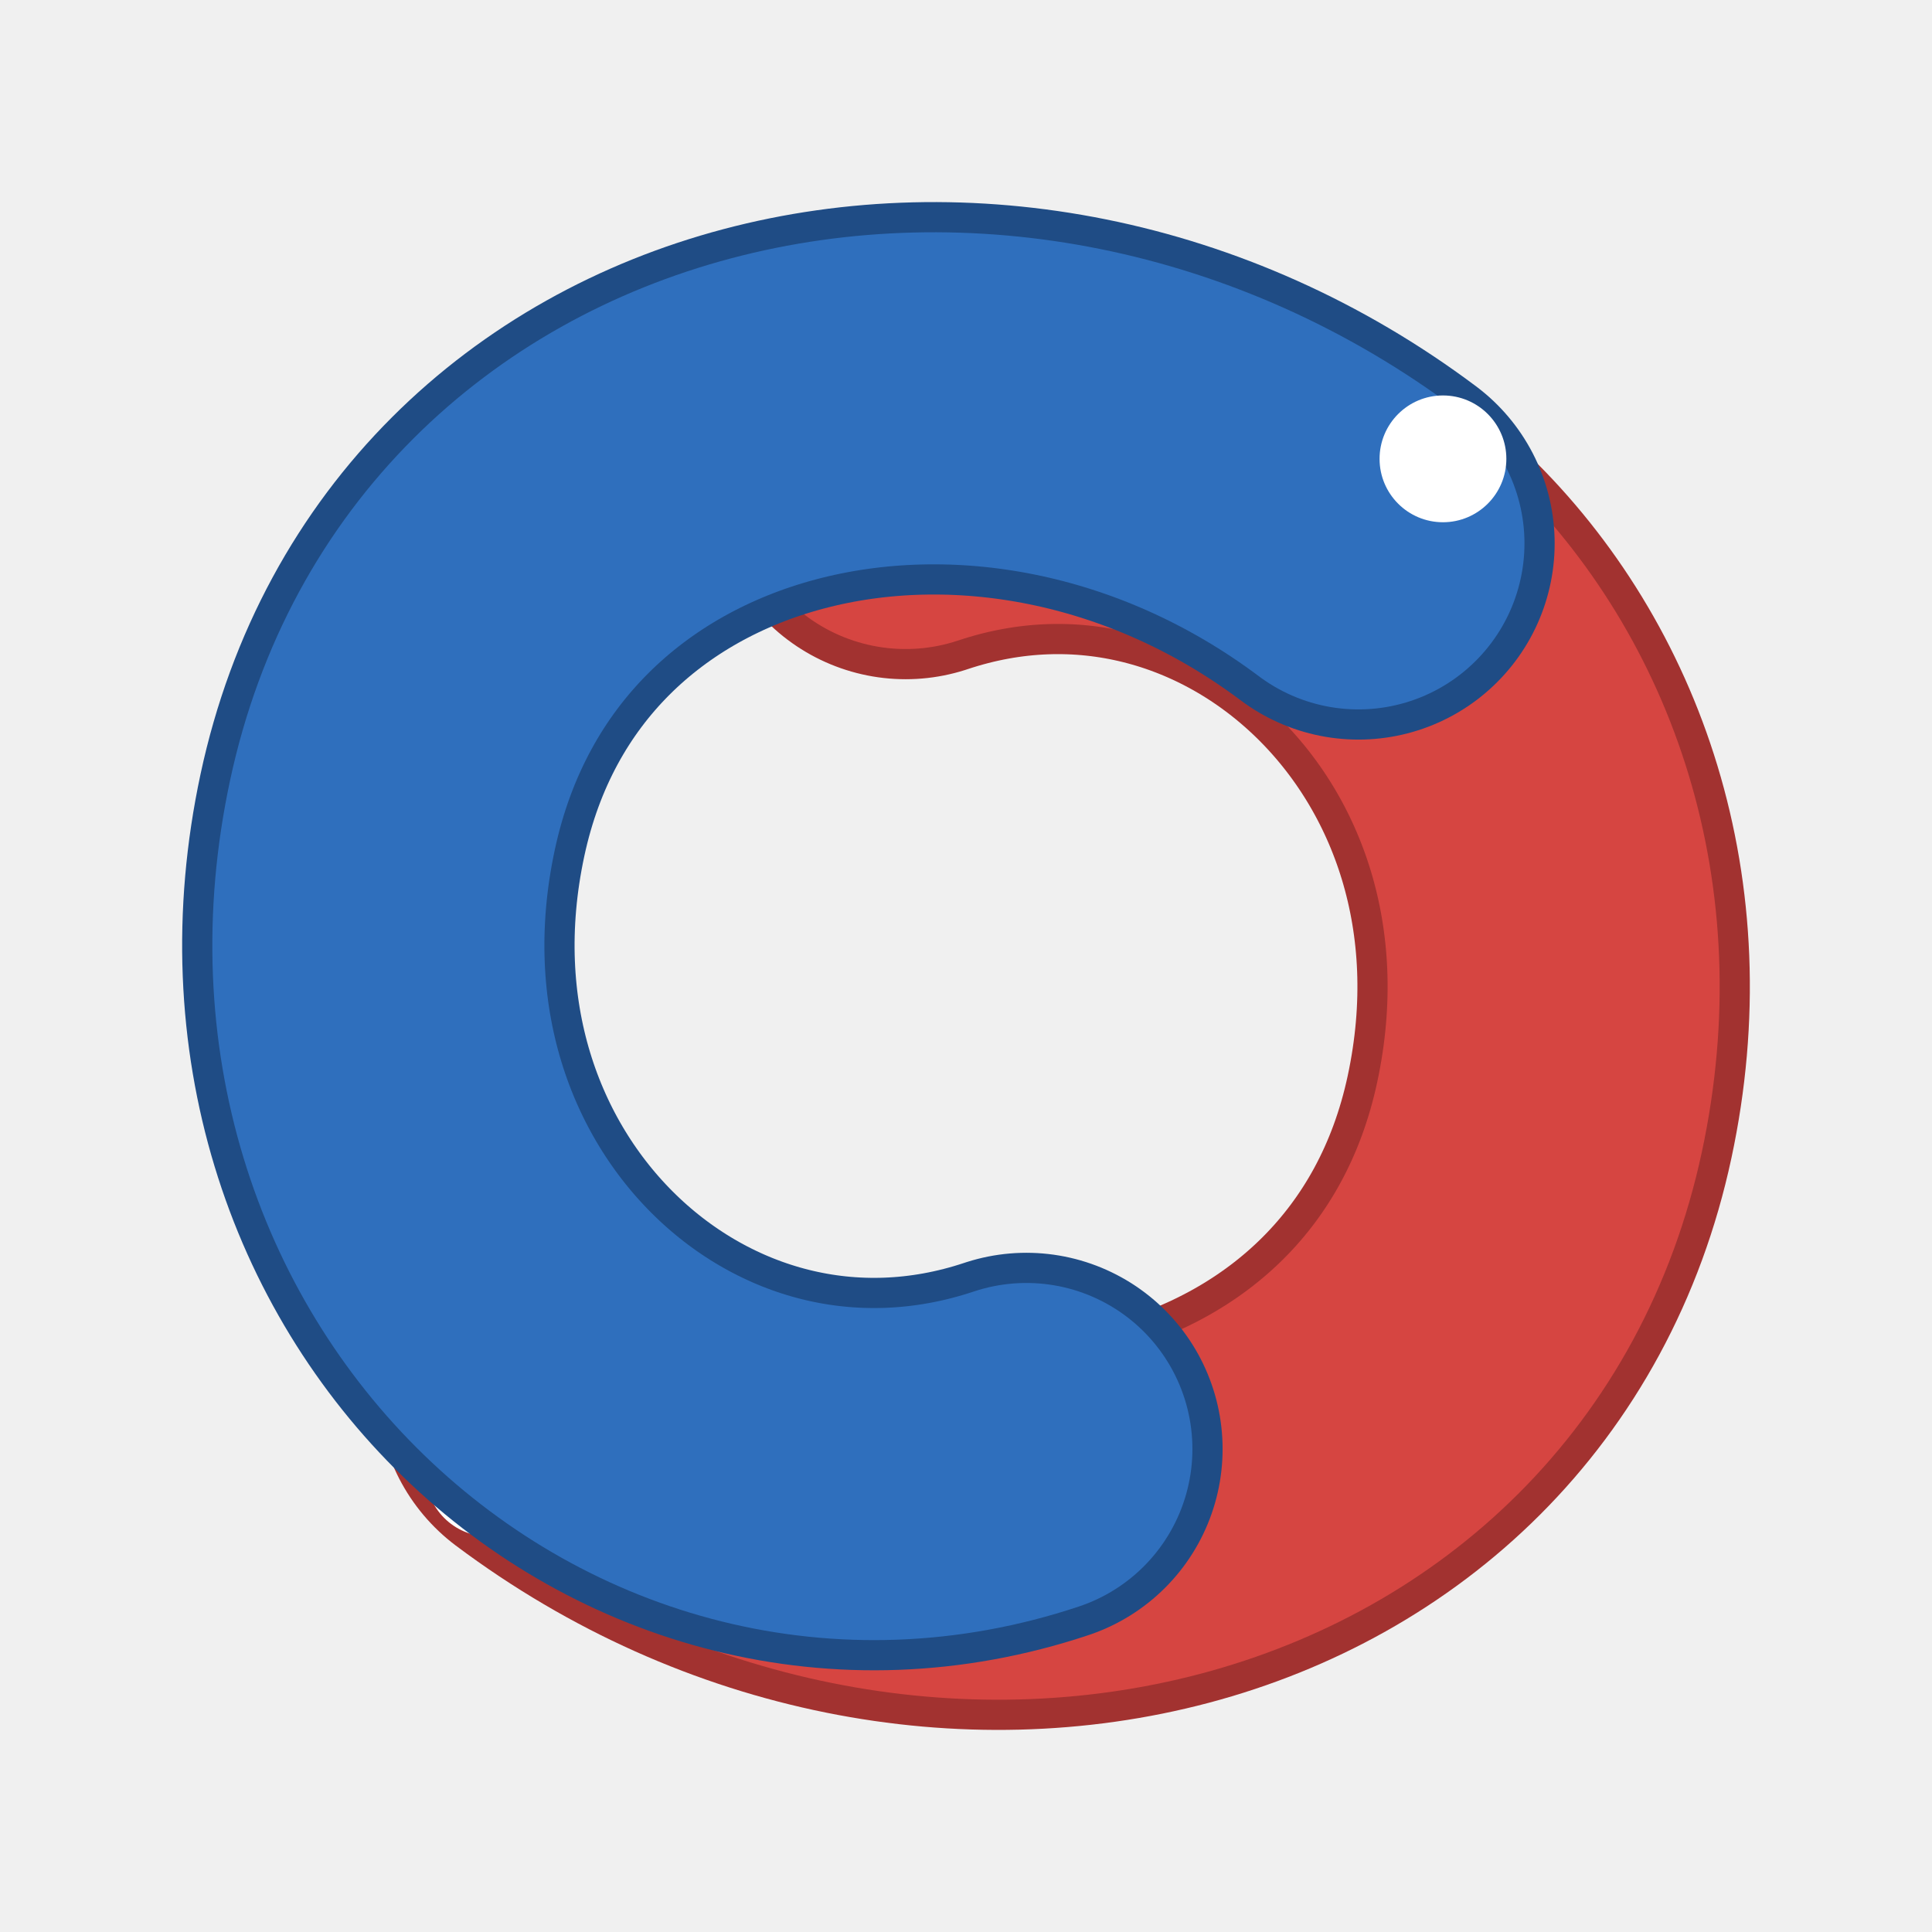
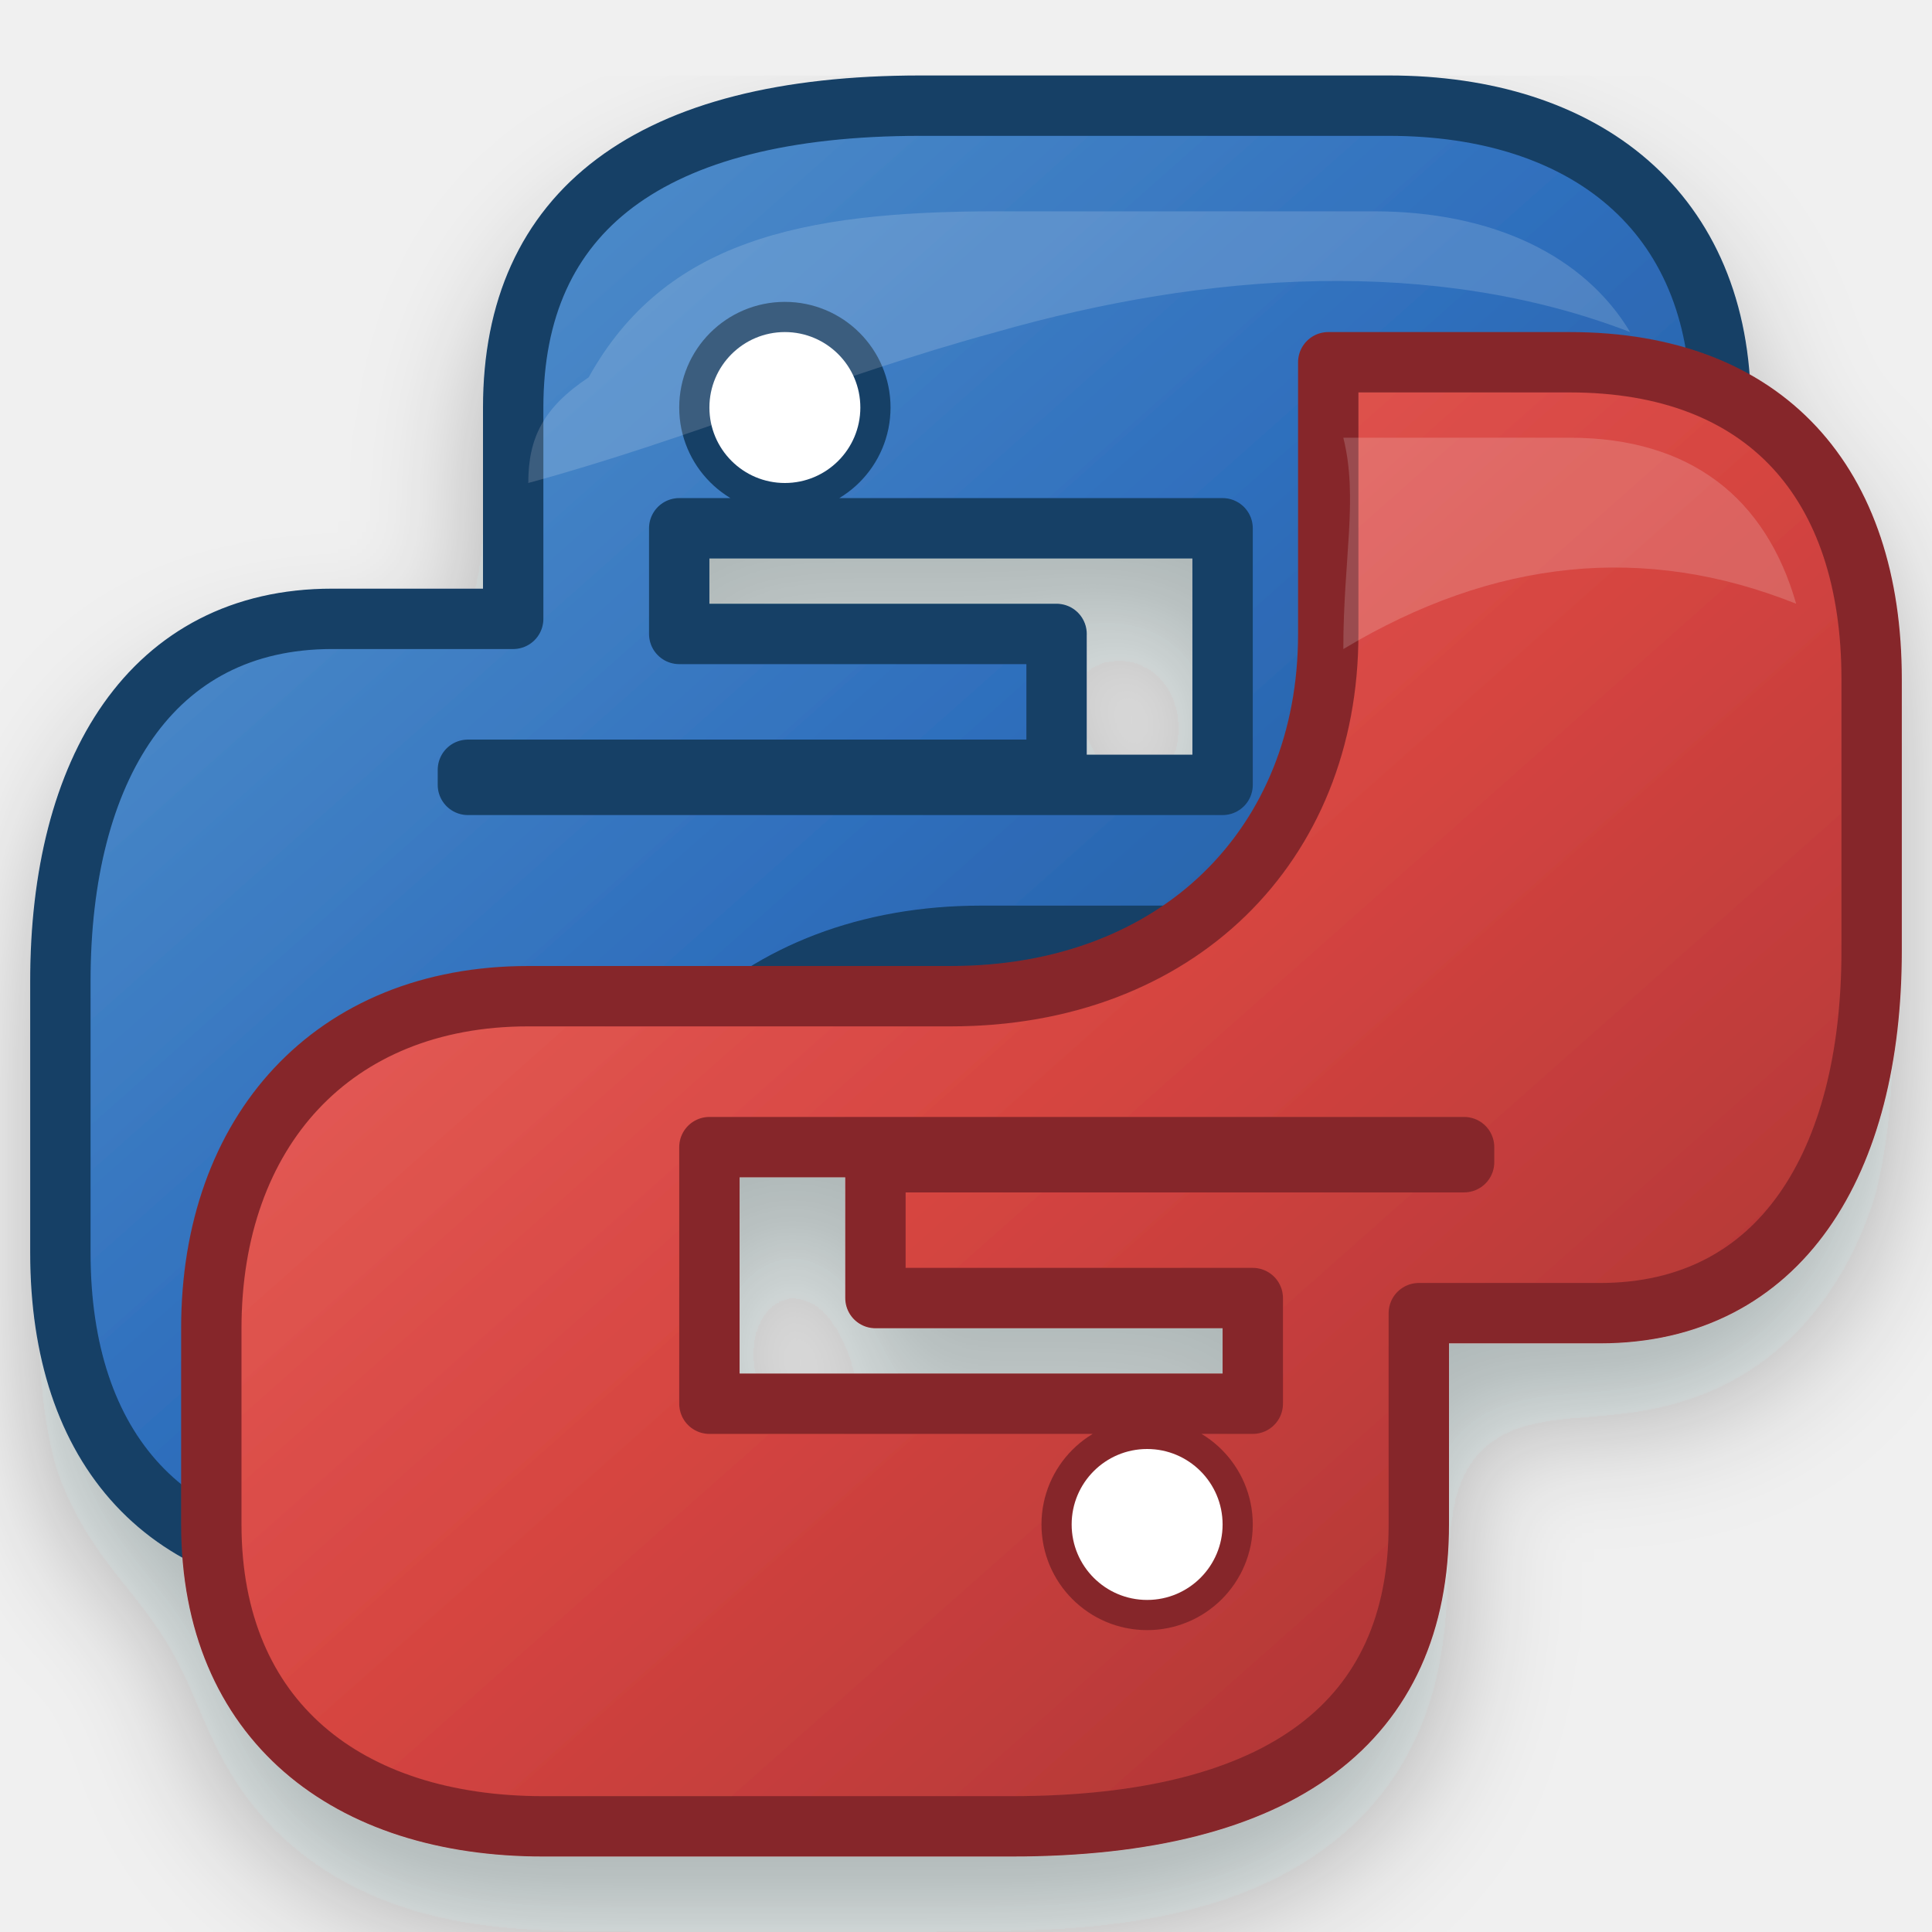
- <svg xmlns="http://www.w3.org/2000/svg" viewBox="0 0 64 64" width="64" height="64">
-   <path d="M19 46 C 31 55, 48 51, 51 37 C 54 23, 42 12, 30 16" fill="none" stroke="#a23230" stroke-width="13" stroke-linecap="round" />
-   <path d="M19 46 C 31 55, 48 51, 51 37 C 54 23, 42 12, 30 16" fill="none" stroke="#d64541" stroke-width="11" stroke-linecap="round" />
-   <circle cx="16.2" cy="48.8" r="2.1" fill="#ffffff" />
-   <path d="M45 18 C 33 9, 16 13, 13 27 C 10 41, 22 52, 34 48" fill="none" stroke="#1f4c85" stroke-width="13" stroke-linecap="round" />
-   <path d="M45 18 C 33 9, 16 13, 13 27 C 10 41, 22 52, 34 48" fill="none" stroke="#2f6fbd" stroke-width="11" stroke-linecap="round" />
-   <circle cx="47.8" cy="15.2" r="2.1" fill="#ffffff" />
+ <svg xmlns="http://www.w3.org/2000/svg" viewBox="0 0 128 128" width="128" height="128">
+   <defs>
+     <linearGradient id="blue" x1="0" y1="0" x2="1" y2="1">
+       <stop offset="0" stop-color="#5d9bd0" />
+       <stop offset="0.48" stop-color="#2f6fbd" />
+       <stop offset="1" stop-color="#1f4c85" />
+     </linearGradient>
+     <linearGradient id="red" x1="0" y1="0" x2="1" y2="1">
+       <stop offset="0" stop-color="#f07069" />
+       <stop offset="0.5" stop-color="#d64541" />
+       <stop offset="1" stop-color="#9e2f31" />
+     </linearGradient>
+     <filter id="shadow" x="-25%" y="-20%" width="150%" height="160%">
+       <feDropShadow dx="0" dy="5" stdDeviation="4" flood-color="#101923" flood-opacity=".28" />
+     </filter>
+   </defs>
+   <g filter="url(#shadow)" stroke-linejoin="round">
+     <path d="M61 7C43 7 34 14 34 27v14H22C10 41 4 51 4 65v18c0 13 7 21 20 21h16V86c0-14 10-24 25-24h28c13 0 21-9 21-22V27c0-13-9-20-22-20H61zm-9 15a5 5 0 1 1 0 10 5 5 0 0 1 0-10zM31 51h39v-9H45v-7h36v17H31z" fill="url(#blue)" stroke="#173f66" stroke-width="4" />
+     <path d="M39 25c5-9 14-11 27-11h25c8 0 14 3 17 8-13-5-28-4-42 0-11 3-20 7-31 10 0-3 1-5 4-7z" fill="#ffffff" opacity=".16" stroke="none" />
+     <path d="M67 121c18 0 27-7 27-20V87h12c12 0 18-10 18-24V45c0-13-7-21-20-21H88v18c0 14-10 24-25 24H35c-13 0-21 9-21 22v13c0 13 9 20 22 20h31zm9-15a5 5 0 1 1 0-10 5 5 0 0 1 0 10zm21-29H58v9h25v7H47V76h50z" fill="url(#red)" stroke="#86282b" stroke-width="4" />
+     <path d="M89 43c0-6 1-10 0-14h15c8 0 13 4 15 11-10-4-20-3-30 3z" fill="#ffffff" opacity=".17" stroke="none" />
+     <circle cx="52" cy="27" r="5" fill="#fff" stroke="none" />
+     <circle cx="76" cy="101" r="5" fill="#fff" stroke="none" />
+   </g>
</svg>
